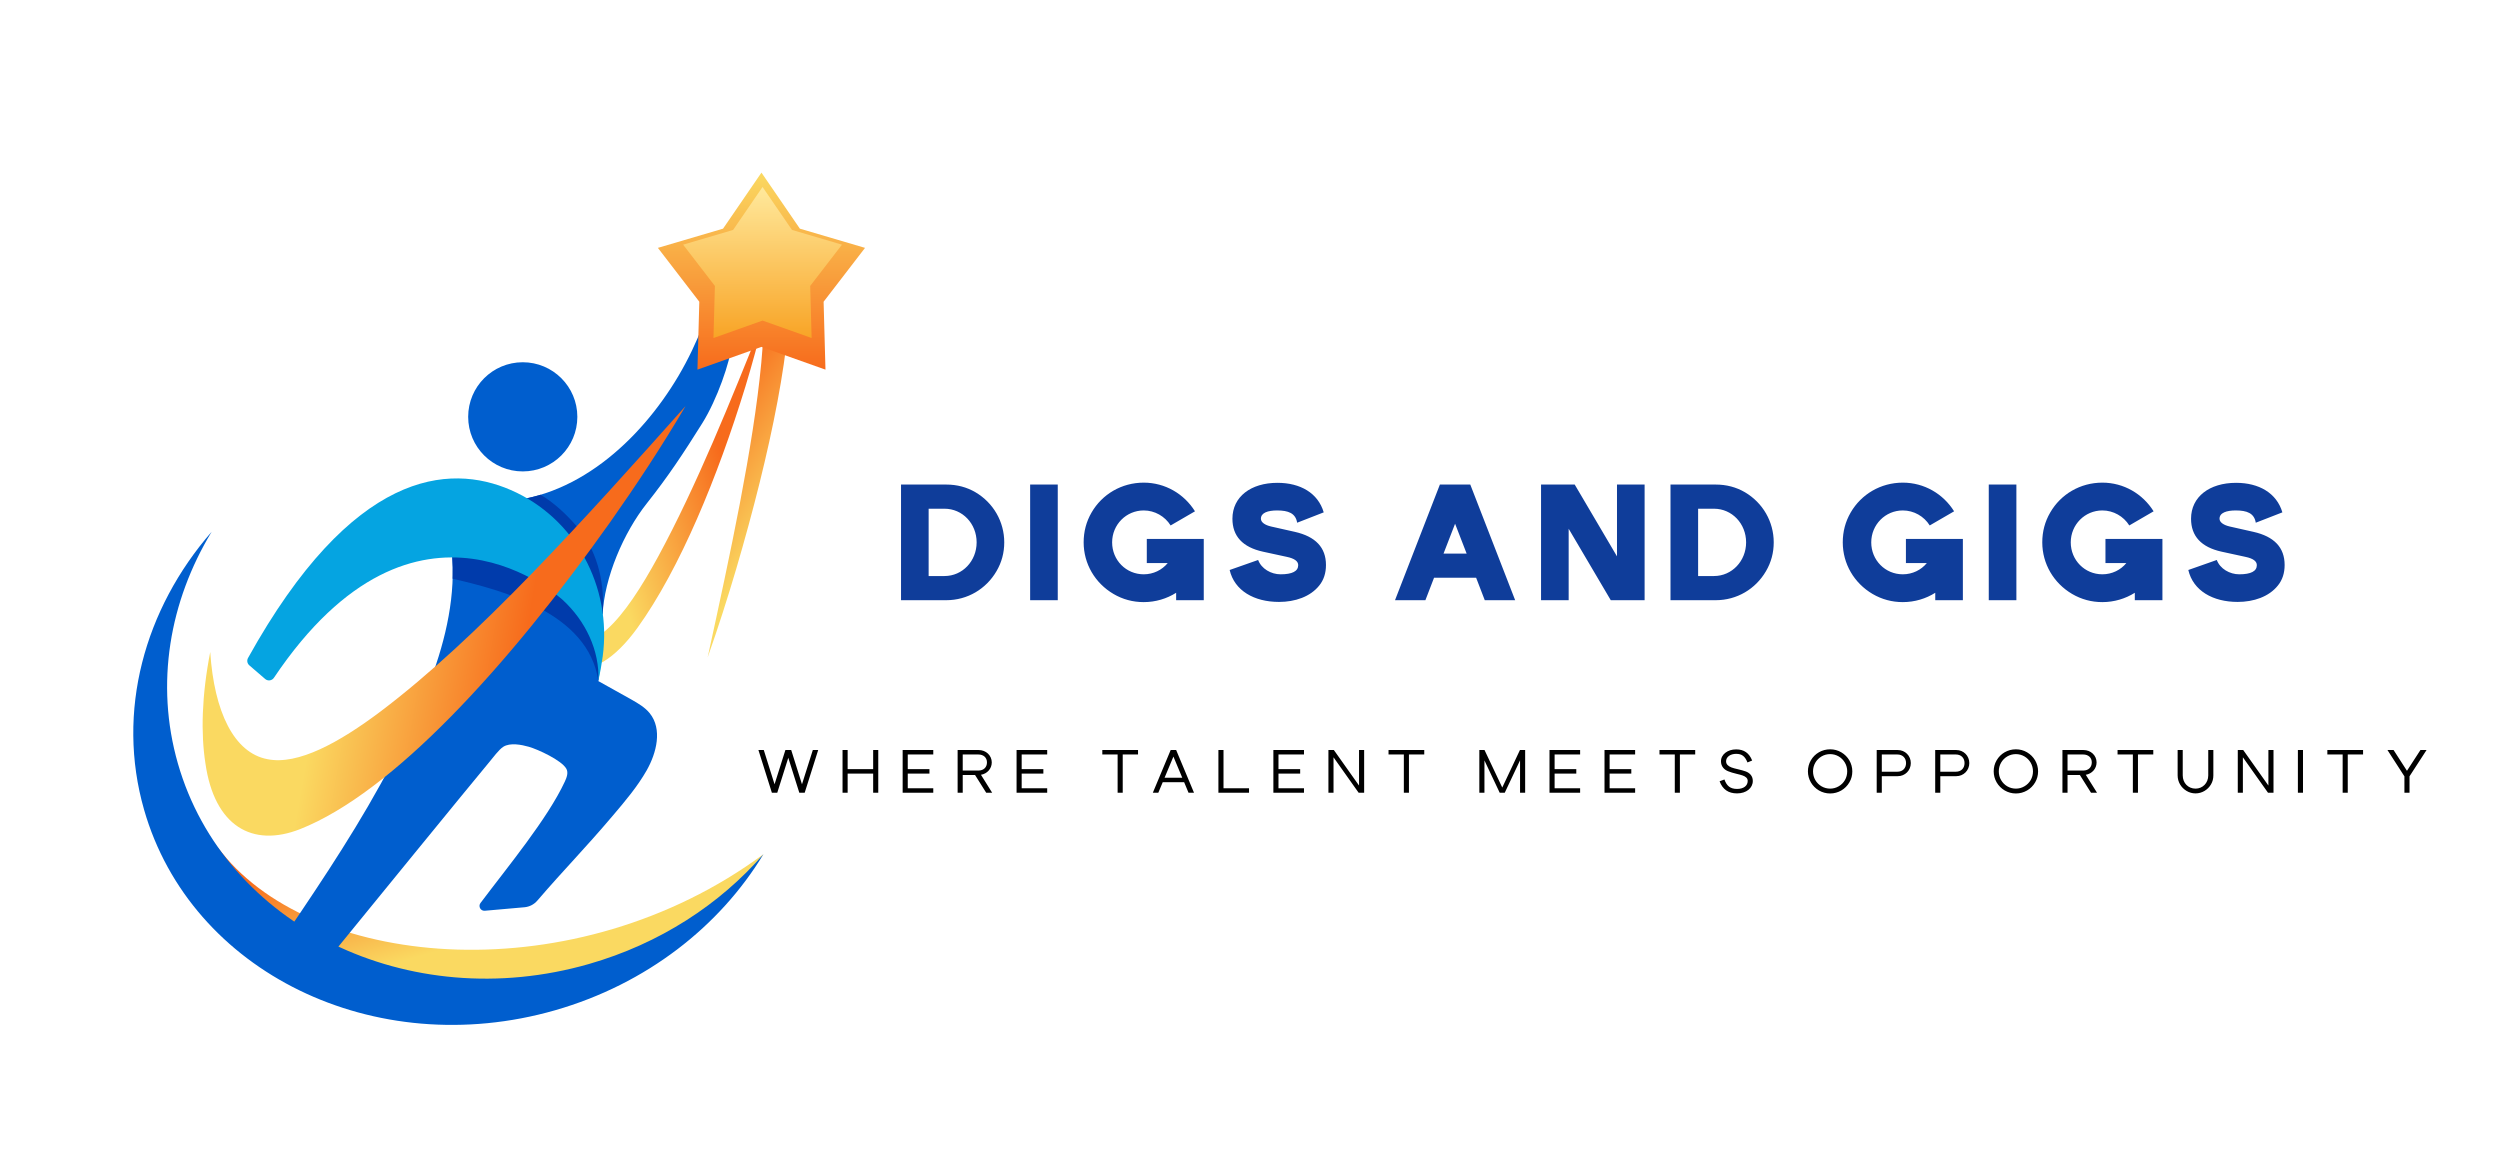
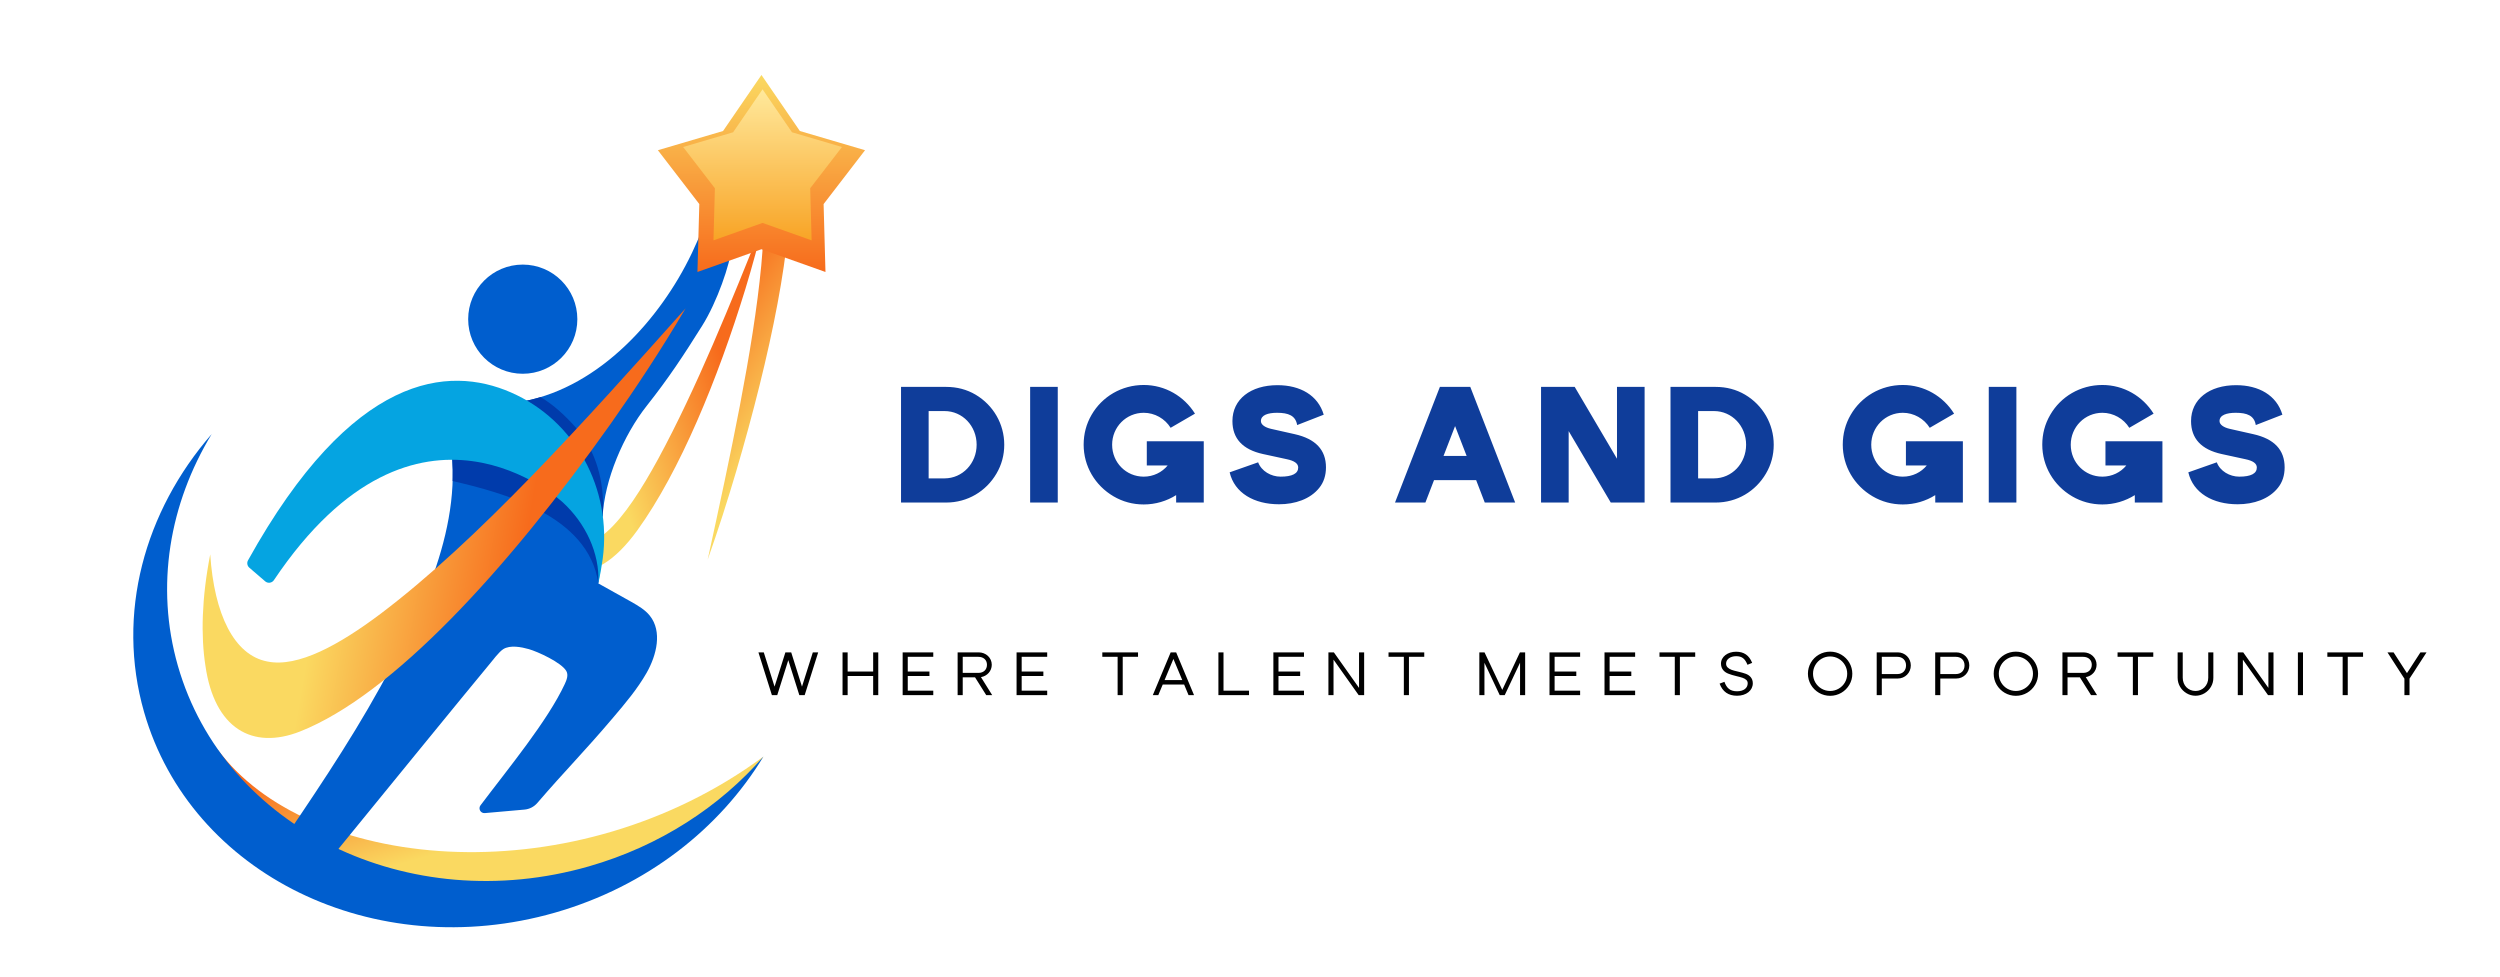
- <svg xmlns="http://www.w3.org/2000/svg" version="1.1" width="1280" height="600" viewBox="0 212 1280 600" xml:space="preserve">
+ <svg xmlns="http://www.w3.org/2000/svg" version="1.1" width="1280" height="500" viewBox="0 262 1280 500" xml:space="preserve">
  <defs>
</defs>
  <g transform="matrix(1 0 0 1 640 512)" id="background-logo">
    <rect style="stroke: none; stroke-width: 0; stroke-dasharray: none; stroke-linecap: butt; stroke-dashoffset: 0; stroke-linejoin: miter; stroke-miterlimit: 4; fill: rgb(255,255,255); fill-opacity: 0; fill-rule: nonzero; opacity: 1;" paint-order="stroke" x="-640" y="-512" rx="0" ry="0" width="1280" height="1024" />
  </g>
  <g transform="matrix(1.921154 0 0 1.921154 229.2622 527.9891)" id="logo-logo">
    <g style="" paint-order="stroke">
      <g transform="matrix(-0.1629717 -0.5683498 1.413558 -0.4053312 -4.13397 37.26476)">
        <g style="" paint-order="stroke">
          <g transform="matrix(1 0 0 1 -56.70812 3.261514)">
            <linearGradient id="SVGID_37332_786410" gradientUnits="userSpaceOnUse" gradientTransform="matrix(1 0 0 1 8.5 6.523028)" x1="0" y1="49.578" x2="119.584" y2="49.578">
              <stop offset="26.5%" style="stop-color:rgb(250,217,97);stop-opacity: 1" />
              <stop offset="72.5%" style="stop-color:rgb(247,107,28);stop-opacity: 1" />
            </linearGradient>
            <path style="stroke: none; stroke-width: 1; stroke-dasharray: none; stroke-linecap: butt; stroke-dashoffset: 0; stroke-linejoin: miter; stroke-miterlimit: 4; fill: url(#SVGID_37332_786410); fill-rule: nonzero; opacity: 1;" paint-order="stroke" transform=" translate(-68.29188, -56.10151)" d="M 41.73 105.68 C 5.03 66.05 46.95 21.9 109.65 11.42 C 164.45 2.26 79.61 8.76 79.61 8.76 L 22.6 38.33 L 11.2 54.75 L 8.5 64.99 L 21.85 93.05 L 35.9 102.35 L 41.73 105.68 z" stroke-linecap="round" />
          </g>
          <g transform="matrix(1 0 0 1 0 0)">
            <path style="stroke: none; stroke-width: 1; stroke-dasharray: none; stroke-linecap: butt; stroke-dashoffset: 0; stroke-linejoin: miter; stroke-miterlimit: 4; fill: rgb(0,94,206); fill-rule: nonzero; opacity: 1;" paint-order="stroke" transform=" translate(-125, -52.84)" d="M 15.84 69.77 C 15.84 35.77 77.6 8.2 153.78 8.2 C 191.21 8.2 225.14 14.86 250 25.66 C 224.96 10.12 184.1 0 137.94 0 C 61.76 0 0 27.57 0 61.57 C 0 78.87 15.99 94.5 41.73 105.68 C 25.44 95.57 15.84 83.18 15.84 69.77 z" stroke-linecap="round" />
          </g>
        </g>
      </g>
      <g transform="matrix(-0.04934053 0.4694438 0.3078015 -0.4408723 75.99938 -48.78001)">
        <g style="" paint-order="stroke">
          <g transform="matrix(1 0 0 1 0 0)">
            <linearGradient id="SVGID_37333_786411" gradientUnits="userSpaceOnUse" gradientTransform="matrix(1 0 0 1 0.000826319 0)" x1="0" y1="44.959" x2="249.999" y2="44.959">
              <stop offset="31%" style="stop-color:rgb(247,107,28);stop-opacity: 1" />
              <stop offset="92.5%" style="stop-color:rgb(250,217,97);stop-opacity: 1" />
            </linearGradient>
            <path style="stroke: none; stroke-width: 1; stroke-dasharray: none; stroke-linecap: butt; stroke-dashoffset: 0; stroke-linejoin: miter; stroke-miterlimit: 4; fill: url(#SVGID_37333_786411); fill-rule: nonzero; opacity: 1;" paint-order="stroke" transform=" translate(-125.0004, -44.95867)" d="M 0.06 0 C 8.37 21.63 23.98 41.11 43.99 52.27 C 62.17 62.55 83.72 65.8 104.5 66.22 C 153.42 67.1 202.49 55.04 250 43.08 C 240.12 50.73 229.33 57.11 218.2 62.74 C 173.38 85.01 119.58 97.34 69.82 85.07 C 44.17 78.71 20.02 61.02 8.52 37.03 C 2.83 25.55 -0.49 12.73 0.06 0 L 0.06 0 z" stroke-linecap="round" />
          </g>
        </g>
      </g>
      <g transform="matrix(0.2071086 -0.3895146 0.08673737 0.2929636 58.47165 -30.36061)">
        <g style="" paint-order="stroke">
          <g transform="matrix(1 0 0 1 0 0)">
            <linearGradient id="SVGID_37334_786412" gradientUnits="userSpaceOnUse" gradientTransform="matrix(1 0 0 1 0.000826319 0)" x1="0" y1="44.959" x2="249.999" y2="44.959">
              <stop offset="26.5%" style="stop-color:rgb(250,217,97);stop-opacity: 1" />
              <stop offset="72.5%" style="stop-color:rgb(247,107,28);stop-opacity: 1" />
            </linearGradient>
            <path style="stroke: none; stroke-width: 1; stroke-dasharray: none; stroke-linecap: butt; stroke-dashoffset: 0; stroke-linejoin: miter; stroke-miterlimit: 4; fill: url(#SVGID_37334_786412); fill-rule: nonzero; opacity: 1;" paint-order="stroke" transform=" translate(-125.0004, -44.95867)" d="M 0.06 0 C 8.37 21.63 23.98 41.11 43.99 52.27 C 62.17 62.55 83.72 65.8 104.5 66.22 C 153.42 67.1 202.49 55.04 250 43.08 C 240.12 50.73 229.33 57.11 218.2 62.74 C 173.38 85.01 119.58 97.34 69.82 85.07 C 44.17 78.71 20.02 61.02 8.52 37.03 C 2.83 25.55 -0.49 12.73 0.06 0 L 0.06 0 z" stroke-linecap="round" />
          </g>
        </g>
      </g>
      <g transform="matrix(0.682912 0 0 0.682912 11.11872 6.149407)">
        <g style="" paint-order="stroke">
          <g transform="matrix(1 0 0 1 4.877908 0)">
            <path style="stroke: none; stroke-width: 1; stroke-dasharray: none; stroke-linecap: butt; stroke-dashoffset: 0; stroke-linejoin: miter; stroke-miterlimit: 4; fill: rgb(0,94,206); fill-rule: nonzero; opacity: 1;" paint-order="stroke" transform=" translate(150.122, -397)" d="M -93.675 447.811 C -97.276 454.127 -102.003 459.707 -106.698 465.244 C -118.283 478.907 -125.387 485.883 -136.351 498.627 C -137.62 500.102 -139.419 501.03 -141.358 501.201 L -156.836 502.568 C -158.47 502.712 -159.501 500.855 -158.516 499.543 C -147.772 485.252 -132.332 466.644 -125.585 452.127 C -124.858 450.558 -124.164 448.695 -124.995 447.179 C -126.848 443.81 -136.249 439.536 -139.65 438.578 C -142.471 437.778 -146.945 436.862 -149.651 438.599 C -151.314 439.662 -153.715 442.915 -154.978 444.421 C -162.976 454.003 -204.936 505.488 -214.454 517.161 C -215.686 518.671 -217.461 519.637 -219.397 519.857 C -225.645 520.565 -231.417 521.229 -237.638 521.985 C -239.252 522.181 -240.355 520.388 -239.443 519.042 C -224.862 497.516 -210.155 476.05 -197.573 453.274 C -181.792 424.713 -164.421 389.54 -170.622 355.672 C -125.427 364.378 -113.373 389.866 -112.246 397.078 C -111.088 404.563 -112.52 412.943 -112.52 412.943 C -108.077 415.48 -104.024 417.628 -99.581 420.165 C -96.981 421.649 -94.318 423.186 -92.444 425.523 C -87.496 431.693 -89.769 440.925 -93.675 447.811 z M -67.145 272.893 C -68.451 271.409 -70.86 271.843 -71.569 273.689 C -74.243 280.649 -77.456 287.408 -81.251 293.835 C -96.211 319.133 -121.699 342.568 -152.661 342.989 C -124.668 350.264 -116.656 368.14 -110.866 387.184 C -110.224 372.561 -102.633 354.98 -93.632 343.621 C -85.115 332.861 -79.259 323.958 -71.974 312.325 C -66.164 303.065 -61.057 288.243 -60.481 281.655 C -60.42 280.952 -60.665 280.259 -61.131 279.729 L -67.145 272.893 z M -142.02 331.117 C -130.255 331.117 -120.718 321.579 -120.718 309.815 C -120.718 298.05 -130.255 288.513 -142.02 288.513 C -153.785 288.513 -163.322 298.05 -163.322 309.815 C -163.322 321.579 -153.785 331.117 -142.02 331.117 z" stroke-linecap="round" />
          </g>
          <g transform="matrix(1 0 0 1 14.35016 -20.41792)">
            <path style="stroke: none; stroke-width: 1; stroke-dasharray: none; stroke-linecap: butt; stroke-dashoffset: 0; stroke-linejoin: miter; stroke-miterlimit: 4; fill: rgb(0,59,171); fill-rule: nonzero; opacity: 1;" paint-order="stroke" transform=" translate(140.6498, -376.5821)" d="M -111.797 403.537 L -111.797 403.547 L -112.524 412.938 C -116.356 386.124 -150.465 377.397 -169.384 372.985 C -169.205 367.206 -169.573 361.415 -170.626 355.667 C -125.431 364.374 -113.376 389.861 -112.25 397.073 C -111.913 399.231 -111.797 401.463 -111.797 403.537 z M -121.234 352.213 C -125.224 347.654 -129.967 343.216 -135.062 340.226 C -140.695 341.932 -146.569 342.9 -152.664 342.984 C -124.703 350.248 -116.681 368.093 -110.891 387.116 L -110.785 385.8 L -110.722 384.958 C -110.249 373.396 -113.202 361.393 -121.234 352.213 z" stroke-linecap="round" />
          </g>
          <g transform="matrix(1 0 0 1 -24.88881 -23.60377)">
            <path style="stroke: none; stroke-width: 1; stroke-dasharray: none; stroke-linecap: butt; stroke-dashoffset: 0; stroke-linejoin: miter; stroke-miterlimit: 4; fill: rgb(5,164,225); fill-rule: nonzero; opacity: 1;" paint-order="stroke" transform=" translate(179.8888, -373.3962)" d="M -242.54 412.125 C -241.494 413.027 -239.901 412.799 -239.131 411.653 C -183.157 328.27 -126.385 381.307 -126.385 381.307 C -117.678 389.308 -111.909 400.973 -112.52 412.943 C -111.843 409.776 -111.257 406.567 -110.82 403.333 C -107.141 376.112 -121.498 349.33 -146.688 338.375 C -170.829 327.876 -208.419 330.431 -249.24 403.931 C -249.768 404.881 -249.555 406.081 -248.732 406.791 L -242.54 412.125 z" stroke-linecap="round" />
          </g>
        </g>
      </g>
      <g transform="matrix(0.5338711 -0.4169073 -0.1565553 0.8968191 -3.643916 -2.48036)">
        <g style="" paint-order="stroke">
          <g transform="matrix(1 0 0 1 0 0)">
            <linearGradient id="SVGID_37334_786413" gradientUnits="userSpaceOnUse" gradientTransform="matrix(1 0 0 1 0.000826319 0)" x1="0" y1="44.959" x2="249.999" y2="44.959">
              <stop offset="26.5%" style="stop-color:rgb(250,217,97);stop-opacity: 1" />
              <stop offset="72.5%" style="stop-color:rgb(247,107,28);stop-opacity: 1" />
            </linearGradient>
            <path style="stroke: none; stroke-width: 1; stroke-dasharray: none; stroke-linecap: butt; stroke-dashoffset: 0; stroke-linejoin: miter; stroke-miterlimit: 4; fill: url(#SVGID_37334_786413); fill-rule: nonzero; opacity: 1;" paint-order="stroke" transform=" translate(-125.0004, -44.95867)" d="M 0.06 0 C 8.37 21.63 23.98 41.11 43.99 52.27 C 62.17 62.55 83.72 65.8 104.5 66.22 C 153.42 67.1 202.49 55.04 250 43.08 C 240.12 50.73 229.33 57.11 218.2 62.74 C 173.38 85.01 119.58 97.34 69.82 85.07 C 44.17 78.71 20.02 61.02 8.52 37.03 C 2.83 25.55 -0.49 12.73 0.06 0 L 0.06 0 z" stroke-linecap="round" />
          </g>
        </g>
      </g>
      <g transform="matrix(0.220838 0 0 0.220838 83.5978 -92.22158)">
        <g style="" paint-order="stroke">
          <g transform="matrix(1 0 0 1 0 0)">
            <linearGradient id="SVGID_37336_786414" gradientUnits="userSpaceOnUse" gradientTransform="matrix(1 0 0 1 -125 -118.8821)" x1="0" y1="0" x2="0" y2="238">
              <stop offset="0%" style="stop-color:rgb(250,217,97);stop-opacity: 1" />
              <stop offset="100%" style="stop-color:rgb(247,107,28);stop-opacity: 1" />
            </linearGradient>
            <polygon style="stroke: none; stroke-width: 1; stroke-dasharray: none; stroke-linecap: butt; stroke-dashoffset: 0; stroke-linejoin: miter; stroke-miterlimit: 4; fill: url(#SVGID_37336_786414); fill-rule: nonzero; opacity: 1;" paint-order="stroke" points="-0,-118.882 46.353,-51.248 125,-28.064 75,36.92 77.254,118.882 -0,91.41 -77.254,118.882 -75,36.92 -125,-28.064 -46.353,-51.248 " />
          </g>
        </g>
      </g>
      <g transform="matrix(0.1693104 0 0 0.1693104 83.88746 -94.52221)">
        <g style="" paint-order="stroke">
          <g transform="matrix(1 0 0 1 0 0)">
            <linearGradient id="SVGID_37337_786415" gradientUnits="userSpaceOnUse" gradientTransform="matrix(1 0 0 1 -125 -118.8821)" x1="125" y1="0" x2="125" y2="237.764">
              <stop offset="0%" style="stop-color:rgb(255,233,156);stop-opacity: 1" />
              <stop offset="100%" style="stop-color:rgb(248,164,38);stop-opacity: 1" />
            </linearGradient>
            <polygon style="stroke: none; stroke-width: 1; stroke-dasharray: none; stroke-linecap: butt; stroke-dashoffset: 0; stroke-linejoin: miter; stroke-miterlimit: 4; fill: url(#SVGID_37337_786415); fill-rule: nonzero; opacity: 1;" paint-order="stroke" points="-0,-118.882 46.353,-51.248 125,-28.064 75,36.92 77.254,118.882 -0,91.41 -77.254,118.882 -75,36.92 -125,-28.064 -46.353,-51.248 " />
          </g>
        </g>
      </g>
    </g>
  </g>
  <g transform="matrix(1.921154 0 0 1.921154 815.5283 489.6967)" id="text-logo">
    <g style="" paint-order="stroke">
      <g transform="matrix(1 0 0 1 0 0)" id="text-logo-path-0">
        <path style="stroke: none; stroke-width: 0; stroke-dasharray: none; stroke-linecap: butt; stroke-dashoffset: 0; stroke-linejoin: miter; stroke-miterlimit: 4; fill: rgb(15,61,154); fill-rule: nonzero; opacity: 1;" paint-order="stroke" transform=" translate(-186.67, 15.41)" d="M 13.89 -6.44 L 9.66 -6.44 L 9.66 -24.38 L 13.89 -24.38 C 18.68 -24.38 22.45 -20.42 22.45 -15.41 C 22.45 -10.44 18.68 -6.44 13.89 -6.44 Z M 14.35 -30.82 L 2.3 -30.82 L 2.3 0 L 14.35 0 C 20.01 0 24.98 -2.99 27.74 -7.73 C 29.12 -10.07 29.81 -12.65 29.81 -15.41 C 29.81 -20.93 26.91 -25.94 22.17 -28.75 C 19.83 -30.13 17.2 -30.82 14.35 -30.82 Z M 44.07 0 L 44.07 -30.82 L 36.71 -30.82 L 36.71 0 Z M 67.8 -9.89 L 73.37 -9.89 C 71.85 -8.05 69.55 -6.9 66.98 -6.9 C 62.28 -6.9 58.56 -10.67 58.56 -15.41 C 58.56 -20.15 62.33 -23.92 66.98 -23.92 C 69.92 -23.92 72.63 -22.36 74.15 -19.92 L 80.64 -23.69 C 77.74 -28.34 72.68 -31.33 66.98 -31.33 C 61.09 -31.33 55.89 -28.24 53.08 -23.37 C 51.66 -20.93 50.97 -18.26 50.97 -15.41 C 50.97 -9.71 54 -4.55 58.93 -1.66 C 61.36 -0.23 64.08 0.51 66.98 0.51 C 70.15 0.51 73.14 -0.41 75.62 -1.98 L 75.62 0 L 82.98 0 L 82.98 -16.33 L 67.8 -16.33 Z M 102.63 -31.28 C 95.5 -31.28 90.62 -27.55 90.62 -21.71 C 90.62 -17.07 93.33 -14.12 98.76 -12.93 L 105.11 -11.55 C 107.13 -11.13 108.15 -10.4 108.15 -9.34 C 108.15 -7.73 106.58 -6.9 103.45 -6.9 C 100.92 -6.9 98.35 -8.37 97.47 -10.72 L 89.88 -8.05 C 91.17 -2.53 96.42 0.46 103.04 0.46 C 107.32 0.46 111.37 -0.92 113.76 -3.91 C 114.95 -5.38 115.55 -7.22 115.55 -9.38 C 115.55 -14.03 112.79 -16.97 107.23 -18.22 L 100.92 -19.64 C 99.31 -20.01 98.21 -20.75 98.21 -21.71 C 98.21 -23.32 100.1 -23.92 102.53 -23.92 C 105.52 -23.92 107.46 -23.18 107.87 -20.65 L 114.95 -23.41 C 113.44 -28.57 108.7 -31.28 102.63 -31.28 Z M 142.05 0 L 144.35 -5.98 L 155.57 -5.98 L 157.87 0 L 165.97 0 L 154.01 -30.82 L 145.91 -30.82 L 133.95 0 Z M 146.88 -12.42 L 149.96 -20.38 L 153.04 -12.42 Z M 180.23 0 L 180.23 -19.04 L 191.45 0 L 200.47 0 L 200.47 -30.82 L 193.11 -30.82 L 193.11 -11.68 L 181.84 -30.82 L 172.87 -30.82 L 172.87 0 Z M 218.96 -6.44 L 214.73 -6.44 L 214.73 -24.38 L 218.96 -24.38 C 223.74 -24.38 227.52 -20.42 227.52 -15.41 C 227.52 -10.44 223.74 -6.44 218.96 -6.44 Z M 219.42 -30.82 L 207.37 -30.82 L 207.37 0 L 219.42 0 C 225.08 0 230.05 -2.99 232.81 -7.73 C 234.19 -10.07 234.88 -12.65 234.88 -15.41 C 234.88 -20.93 231.98 -25.94 227.24 -28.75 C 224.89 -30.13 222.27 -30.82 219.42 -30.82 Z M 270.11 -9.89 L 275.68 -9.89 C 274.16 -8.05 271.86 -6.9 269.28 -6.9 C 264.59 -6.9 260.87 -10.67 260.87 -15.41 C 260.87 -20.15 264.64 -23.92 269.28 -23.92 C 272.23 -23.92 274.94 -22.36 276.46 -19.92 L 282.95 -23.69 C 280.05 -28.34 274.99 -31.33 269.28 -31.33 C 263.4 -31.33 258.2 -28.24 255.39 -23.37 C 253.97 -20.93 253.28 -18.26 253.28 -15.41 C 253.28 -9.71 256.31 -4.55 261.23 -1.66 C 263.67 -0.23 266.39 0.51 269.28 0.51 C 272.46 0.51 275.45 -0.41 277.93 -1.98 L 277.93 0 L 285.29 0 L 285.29 -16.33 L 270.11 -16.33 Z M 299.55 0 L 299.55 -30.82 L 292.19 -30.82 L 292.19 0 Z M 323.29 -9.89 L 328.85 -9.89 C 327.34 -8.05 325.04 -6.9 322.46 -6.9 C 317.77 -6.9 314.04 -10.67 314.04 -15.41 C 314.04 -20.15 317.81 -23.92 322.46 -23.92 C 325.4 -23.92 328.12 -22.36 329.64 -19.92 L 336.12 -23.69 C 333.22 -28.34 328.16 -31.33 322.46 -31.33 C 316.57 -31.33 311.37 -28.24 308.57 -23.37 C 307.14 -20.93 306.45 -18.26 306.45 -15.41 C 306.45 -9.71 309.49 -4.55 314.41 -1.66 C 316.85 -0.23 319.56 0.51 322.46 0.51 C 325.63 0.51 328.62 -0.41 331.11 -1.98 L 331.11 0 L 338.47 0 L 338.47 -16.33 L 323.29 -16.33 Z M 358.11 -31.28 C 350.98 -31.28 346.1 -27.55 346.1 -21.71 C 346.1 -17.07 348.82 -14.12 354.25 -12.93 L 360.59 -11.55 C 362.62 -11.13 363.63 -10.4 363.63 -9.34 C 363.63 -7.73 362.07 -6.9 358.94 -6.9 C 356.41 -6.9 353.83 -8.37 352.96 -10.72 L 345.37 -8.05 C 346.66 -2.53 351.9 0.46 358.52 0.46 C 362.8 0.46 366.85 -0.92 369.24 -3.91 C 370.44 -5.38 371.04 -7.22 371.04 -9.38 C 371.04 -14.03 368.28 -16.97 362.71 -18.22 L 356.41 -19.64 C 354.8 -20.01 353.69 -20.75 353.69 -21.71 C 353.69 -23.32 355.58 -23.92 358.02 -23.92 C 361.01 -23.92 362.94 -23.18 363.35 -20.65 L 370.44 -23.41 C 368.92 -28.57 364.18 -31.28 358.11 -31.28 Z" stroke-linecap="round" />
      </g>
    </g>
  </g>
  <g transform="matrix(1.921154 0 0 1.921154 815.353 606.9521)" id="tagline-343996bd-29a2-4a68-bd6a-c8ab96e6c788-logo">
    <g style="" paint-order="stroke">
      <g transform="matrix(1 0 0 1 -5.684342e-14 0)" id="tagline-343996bd-29a2-4a68-bd6a-c8ab96e6c788-logo-path-0">
        <path style="stroke: none; stroke-width: 0; stroke-dasharray: none; stroke-linecap: butt; stroke-dashoffset: 0; stroke-linejoin: miter; stroke-miterlimit: 4; fill: rgb(0,0,0); fill-rule: nonzero; opacity: 1;" paint-order="stroke" transform=" translate(-223.135, 5.695)" d="M 5.87 0 L 8.81 -9.32 L 11.75 0 L 13.18 0 L 16.78 -11.39 L 15.35 -11.39 L 12.46 -2.26 L 9.59 -11.39 L 8.04 -11.39 L 5.15 -2.26 L 2.28 -11.39 L 0.85 -11.39 L 4.44 0 Z M 24.63 0 L 24.63 -5.1 L 31.43 -5.1 L 31.43 0 L 32.79 0 L 32.79 -11.39 L 31.43 -11.39 L 31.43 -6.29 L 24.63 -6.29 L 24.63 -11.39 L 23.27 -11.39 L 23.27 0 Z M 39.29 0 L 47.45 0 L 47.45 -1.19 L 40.65 -1.19 L 40.65 -5.1 L 46.43 -5.1 L 46.43 -6.29 L 40.65 -6.29 L 40.65 -10.2 L 47.45 -10.2 L 47.45 -11.39 L 39.29 -11.39 Z M 55.3 0 L 55.3 -4.74 L 58.58 -4.74 L 61.56 0 L 63.15 0 L 60.16 -4.79 C 61.81 -5.07 63.04 -6.41 63.04 -8.09 C 63.04 -9.95 61.49 -11.39 59.55 -11.39 L 53.94 -11.39 L 53.94 0 Z M 59.55 -5.92 L 55.3 -5.93 L 55.3 -10.2 L 59.47 -10.2 C 60.84 -10.2 61.76 -9.37 61.76 -8.09 C 61.76 -6.8 60.89 -5.95 59.55 -5.92 Z M 69.65 0 L 77.81 0 L 77.81 -1.19 L 71.01 -1.19 L 71.01 -5.1 L 76.79 -5.1 L 76.79 -6.29 L 71.01 -6.29 L 71.01 -10.2 L 77.81 -10.2 L 77.81 -11.39 L 69.65 -11.39 Z M 97.94 0 L 97.94 -10.2 L 102.02 -10.2 L 102.02 -11.39 L 92.5 -11.39 L 92.5 -10.2 L 96.58 -10.2 L 96.58 0 Z M 107.42 0 L 108.6 -2.81 L 114.31 -2.81 L 115.48 0 L 116.94 0 L 112.18 -11.39 L 110.72 -11.39 L 105.96 0 Z M 109.09 -4 L 111.45 -9.64 L 113.81 -4 Z M 123.44 0 L 131.6 0 L 131.6 -1.19 L 124.8 -1.19 L 124.8 -11.39 L 123.44 -11.39 Z M 138.09 0 L 146.25 0 L 146.25 -1.19 L 139.45 -1.19 L 139.45 -5.1 L 145.23 -5.1 L 145.23 -6.29 L 139.45 -6.29 L 139.45 -10.2 L 146.25 -10.2 L 146.25 -11.39 L 138.09 -11.39 Z M 154.12 0 L 154.12 -9.45 L 160.82 0 L 162.28 0 L 162.28 -11.39 L 160.92 -11.39 L 160.92 -1.92 L 154.21 -11.39 L 152.75 -11.39 L 152.76 -11.37 L 152.76 0 Z M 174.22 0 L 174.22 -10.2 L 178.3 -10.2 L 178.3 -11.39 L 168.78 -11.39 L 168.78 -10.2 L 172.86 -10.2 L 172.86 0 Z M 194.34 0 L 194.34 -8.62 L 198.41 0 L 199.75 0 L 203.83 -8.65 L 203.83 0 L 205.19 0 L 205.19 -11.39 L 203.8 -11.39 L 199.09 -1.39 L 194.36 -11.39 L 192.98 -11.39 L 192.98 0 Z M 211.68 0 L 219.84 0 L 219.84 -1.19 L 213.04 -1.19 L 213.04 -5.1 L 218.82 -5.1 L 218.82 -6.29 L 213.04 -6.29 L 213.04 -10.2 L 219.84 -10.2 L 219.84 -11.39 L 211.68 -11.39 Z M 226.34 0 L 234.5 0 L 234.5 -1.19 L 227.7 -1.19 L 227.7 -5.1 L 233.48 -5.1 L 233.48 -6.29 L 227.7 -6.29 L 227.7 -10.2 L 234.5 -10.2 L 234.5 -11.39 L 226.34 -11.39 Z M 246.43 0 L 246.43 -10.2 L 250.51 -10.2 L 250.51 -11.39 L 240.99 -11.39 L 240.99 -10.2 L 245.07 -10.2 L 245.07 0 Z M 258.3 -3.54 L 257.01 -3.06 C 257.81 -0.9 259.35 0.17 261.66 0.17 C 264.13 0.17 265.86 -1.24 265.86 -3.15 C 265.86 -4.5 265.01 -5.3 263.98 -5.68 C 263.43 -5.88 262.75 -6.07 261.89 -6.27 C 260.41 -6.61 259.71 -6.83 259.17 -7.36 C 258.88 -7.63 258.74 -7.97 258.74 -8.4 C 258.74 -9.57 259.91 -10.37 261.41 -10.37 C 262.96 -10.37 263.77 -9.74 264.44 -8.08 L 265.69 -8.59 C 264.89 -10.59 263.52 -11.56 261.41 -11.56 C 259.17 -11.56 257.38 -10.23 257.38 -8.4 C 257.38 -6.95 258.3 -6.1 259.37 -5.7 C 259.93 -5.47 260.63 -5.27 261.53 -5.05 C 262.91 -4.71 263.59 -4.54 264.11 -4.06 C 264.37 -3.83 264.5 -3.52 264.5 -3.15 C 264.5 -1.87 263.42 -1.02 261.66 -1.02 C 259.81 -1.02 258.89 -1.87 258.3 -3.54 Z M 286.47 0.19 C 288.64 0.19 290.56 -0.97 291.6 -2.77 C 292.13 -3.67 292.38 -4.64 292.38 -5.7 C 292.38 -7.8 291.26 -9.71 289.44 -10.78 C 288.54 -11.31 287.54 -11.58 286.47 -11.58 C 284.29 -11.58 282.37 -10.44 281.33 -8.64 C 280.81 -7.74 280.55 -6.75 280.55 -5.7 C 280.55 -3.59 281.67 -1.68 283.49 -0.61 C 284.39 -0.09 285.4 0.19 286.47 0.19 Z M 286.47 -1.1 C 284.82 -1.1 283.34 -1.97 282.52 -3.38 C 282.12 -4.08 281.91 -4.86 281.91 -5.7 C 281.91 -7.38 282.78 -8.86 284.19 -9.69 C 284.89 -10.1 285.65 -10.3 286.47 -10.3 C 288.12 -10.3 289.6 -9.42 290.41 -8.01 C 290.82 -7.31 291.02 -6.53 291.02 -5.7 C 291.02 -4.01 290.16 -2.53 288.75 -1.72 C 288.05 -1.31 287.28 -1.1 286.47 -1.1 Z M 300.24 0 L 300.24 -4.42 L 304.49 -4.42 C 306.44 -4.42 307.97 -5.95 307.97 -7.91 C 307.97 -9.86 306.44 -11.39 304.49 -11.39 L 298.88 -11.39 L 298.88 0 Z M 304.4 -5.61 L 300.24 -5.61 L 300.24 -10.2 L 304.4 -10.2 C 305.78 -10.2 306.7 -9.28 306.7 -7.91 C 306.7 -6.53 305.78 -5.61 304.4 -5.61 Z M 315.83 0 L 315.83 -4.42 L 320.08 -4.42 C 322.03 -4.42 323.56 -5.95 323.56 -7.91 C 323.56 -9.86 322.03 -11.39 320.08 -11.39 L 314.47 -11.39 L 314.47 0 Z M 319.99 -5.61 L 315.83 -5.61 L 315.83 -10.2 L 319.99 -10.2 C 321.37 -10.2 322.29 -9.28 322.29 -7.91 C 322.29 -6.53 321.37 -5.61 319.99 -5.61 Z M 335.97 0.19 C 338.15 0.19 340.07 -0.97 341.11 -2.77 C 341.63 -3.67 341.89 -4.64 341.89 -5.7 C 341.89 -7.8 340.77 -9.71 338.95 -10.78 C 338.05 -11.31 337.04 -11.58 335.97 -11.58 C 333.8 -11.58 331.87 -10.44 330.84 -8.64 C 330.31 -7.74 330.06 -6.75 330.06 -5.7 C 330.06 -3.59 331.18 -1.68 333 -0.61 C 333.9 -0.09 334.9 0.19 335.97 0.19 Z M 335.97 -1.1 C 334.32 -1.1 332.84 -1.97 332.03 -3.38 C 331.62 -4.08 331.42 -4.86 331.42 -5.7 C 331.42 -7.38 332.28 -8.86 333.69 -9.69 C 334.39 -10.1 335.16 -10.3 335.97 -10.3 C 337.62 -10.3 339.1 -9.42 339.92 -8.01 C 340.32 -7.31 340.53 -6.53 340.53 -5.7 C 340.53 -4.01 339.66 -2.53 338.25 -1.72 C 337.55 -1.31 336.79 -1.1 335.97 -1.1 Z M 349.74 0 L 349.74 -4.74 L 353.02 -4.74 L 356 0 L 357.6 0 L 354.6 -4.79 C 356.25 -5.07 357.48 -6.41 357.48 -8.09 C 357.48 -9.95 355.93 -11.39 353.99 -11.39 L 348.38 -11.39 L 348.38 0 Z M 353.99 -5.92 L 349.74 -5.93 L 349.74 -10.2 L 353.91 -10.2 C 355.28 -10.2 356.2 -9.37 356.2 -8.09 C 356.2 -6.8 355.33 -5.95 353.99 -5.92 Z M 368.51 0 L 368.51 -10.2 L 372.59 -10.2 L 372.59 -11.39 L 363.07 -11.39 L 363.07 -10.2 L 367.15 -10.2 L 367.15 0 Z M 387.24 -11.39 L 387.24 -4.62 C 387.24 -2.55 385.7 -1.1 383.86 -1.1 C 381.89 -1.1 380.44 -2.6 380.44 -4.62 L 380.44 -11.39 L 379.08 -11.39 L 379.08 -4.62 C 379.08 -2.87 380.02 -1.34 381.48 -0.48 C 382.21 -0.05 382.99 0.17 383.86 0.17 C 385.56 0.17 387.12 -0.77 387.97 -2.23 C 388.4 -2.96 388.6 -3.76 388.6 -4.62 L 388.6 -11.39 Z M 396.47 0 L 396.47 -9.45 L 403.17 0 L 404.63 0 L 404.63 -11.39 L 403.27 -11.39 L 403.27 -1.92 L 396.56 -11.39 L 395.1 -11.39 L 395.11 -11.37 L 395.11 0 Z M 412.49 0 L 412.49 -11.39 L 411.13 -11.39 L 411.13 0 Z M 424.42 0 L 424.42 -10.2 L 428.5 -10.2 L 428.5 -11.39 L 418.98 -11.39 L 418.98 -10.2 L 423.06 -10.2 L 423.06 0 Z M 440.88 -4.39 L 441.01 -4.59 L 445.42 -11.39 L 443.79 -11.39 L 440.2 -5.85 L 436.63 -11.39 L 435 -11.39 L 439.38 -4.59 L 439.52 -4.39 L 439.52 0 L 440.88 0 Z" stroke-linecap="round" />
      </g>
    </g>
  </g>
</svg>
